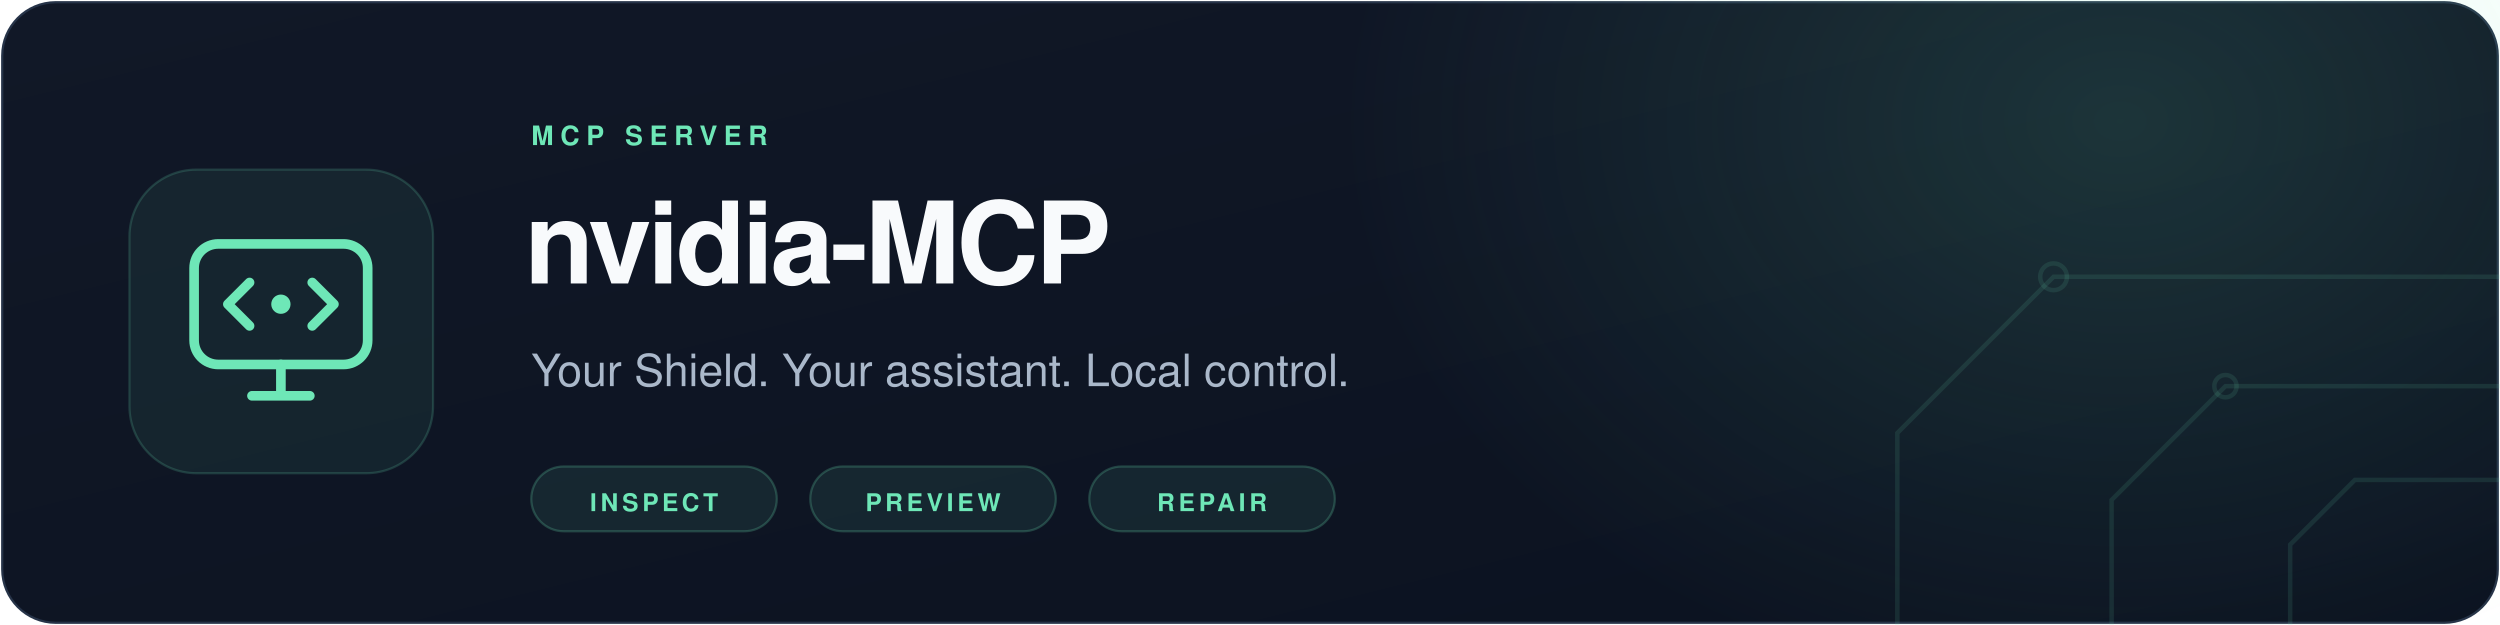
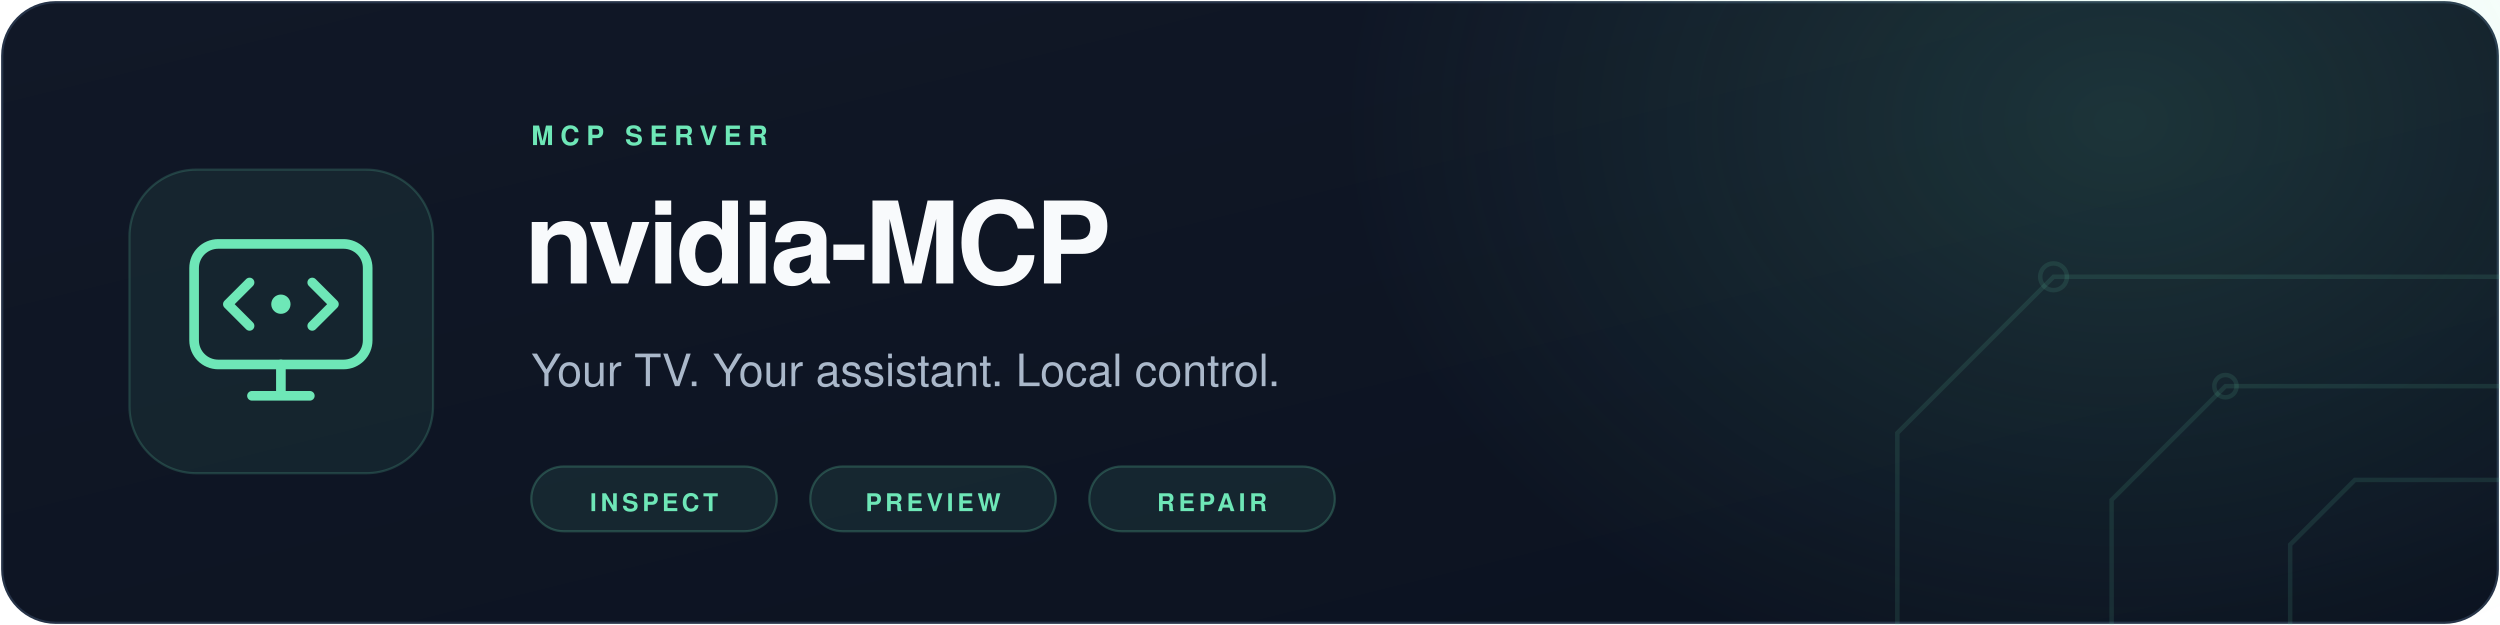
<svg xmlns="http://www.w3.org/2000/svg" width="1120" height="280" viewBox="0 0 1120 280" role="img" aria-labelledby="title desc">
  <defs>
    <linearGradient id="bg" x2="1" y2="1">
      <stop stop-color="#111827" />
      <stop offset="1" stop-color="#0b1220" />
    </linearGradient>
    <radialGradient id="glow">
      <stop stop-color="#6ee7b7" stop-opacity="0.15" />
      <stop offset="1" stop-color="#6ee7b7" stop-opacity="0" />
    </radialGradient>
  </defs>
  <rect x="1" y="1" width="1118" height="278" rx="24" fill="url(#bg)" stroke="#263348" />
  <ellipse cx="950" cy="55" rx="350" ry="260" fill="url(#glow)" />
  <g stroke="#6ee7b7" stroke-opacity="0.11" fill="none" stroke-width="2">
    <path d="M850 280V194l70-70h200M946 280V224l51-51h123M1026 280v-36l29-29h65" />
    <circle cx="920" cy="124" r="6" />
    <circle cx="997" cy="173" r="5" />
  </g>
  <rect x="58" y="76" width="136" height="136" rx="30" fill="#6ee7b7" fill-opacity="0.07" stroke="#6ee7b7" stroke-opacity="0.18" />
  <g transform="translate(74 92) scale(1.08)">
    <rect x="12" y="16" width="72" height="50" rx="10" fill="none" stroke="#6ee7b7" stroke-width="4" />
    <path d="M36 79h24M48 66v13" stroke="#6ee7b7" stroke-width="4" stroke-linecap="round" />
    <path d="m35 32-9 9 9 9m26-18 9 9-9 9" fill="none" stroke="#6ee7b7" stroke-width="4" stroke-linecap="round" stroke-linejoin="round" />
    <circle cx="48" cy="41" r="4" fill="#6ee7b7" />
  </g>
  <g font-family="-apple-system, BlinkMacSystemFont, Segoe UI, Helvetica, Arial, sans-serif">
    <text x="238" y="65" fill="#6ee7b7" font-size="12" font-weight="700" letter-spacing="3">MCP SERVER</text>
    <text x="235" y="127" fill="#f8fafc" font-size="51" font-weight="750" letter-spacing="-1.5">nvidia-MCP</text>
-     <text x="238" y="173" fill="#aab8ca" font-size="20">Your Shield. Your assistant. Local control.</text>
+     <text x="238" y="173" fill="#aab8ca" font-size="20">Your TV. Your assistant. Local control.</text>
    <rect x="238" y="209" width="110" height="29" rx="14.5" fill="#6ee7b7" fill-opacity="0.09" stroke="#6ee7b7" stroke-opacity="0.22" />
    <text x="293" y="229" fill="#6ee7b7" font-size="11" font-weight="700" letter-spacing="1.7" text-anchor="middle">INSPECT</text>
    <rect x="363" y="209" width="110" height="29" rx="14.5" fill="#6ee7b7" fill-opacity="0.09" stroke="#6ee7b7" stroke-opacity="0.22" />
    <text x="418" y="229" fill="#6ee7b7" font-size="11" font-weight="700" letter-spacing="1.7" text-anchor="middle">PREVIEW</text>
    <rect x="488" y="209" width="110" height="29" rx="14.5" fill="#6ee7b7" fill-opacity="0.09" stroke="#6ee7b7" stroke-opacity="0.22" />
    <text x="543" y="229" fill="#6ee7b7" font-size="11" font-weight="700" letter-spacing="1.7" text-anchor="middle">REPAIR</text>
  </g>
</svg>
